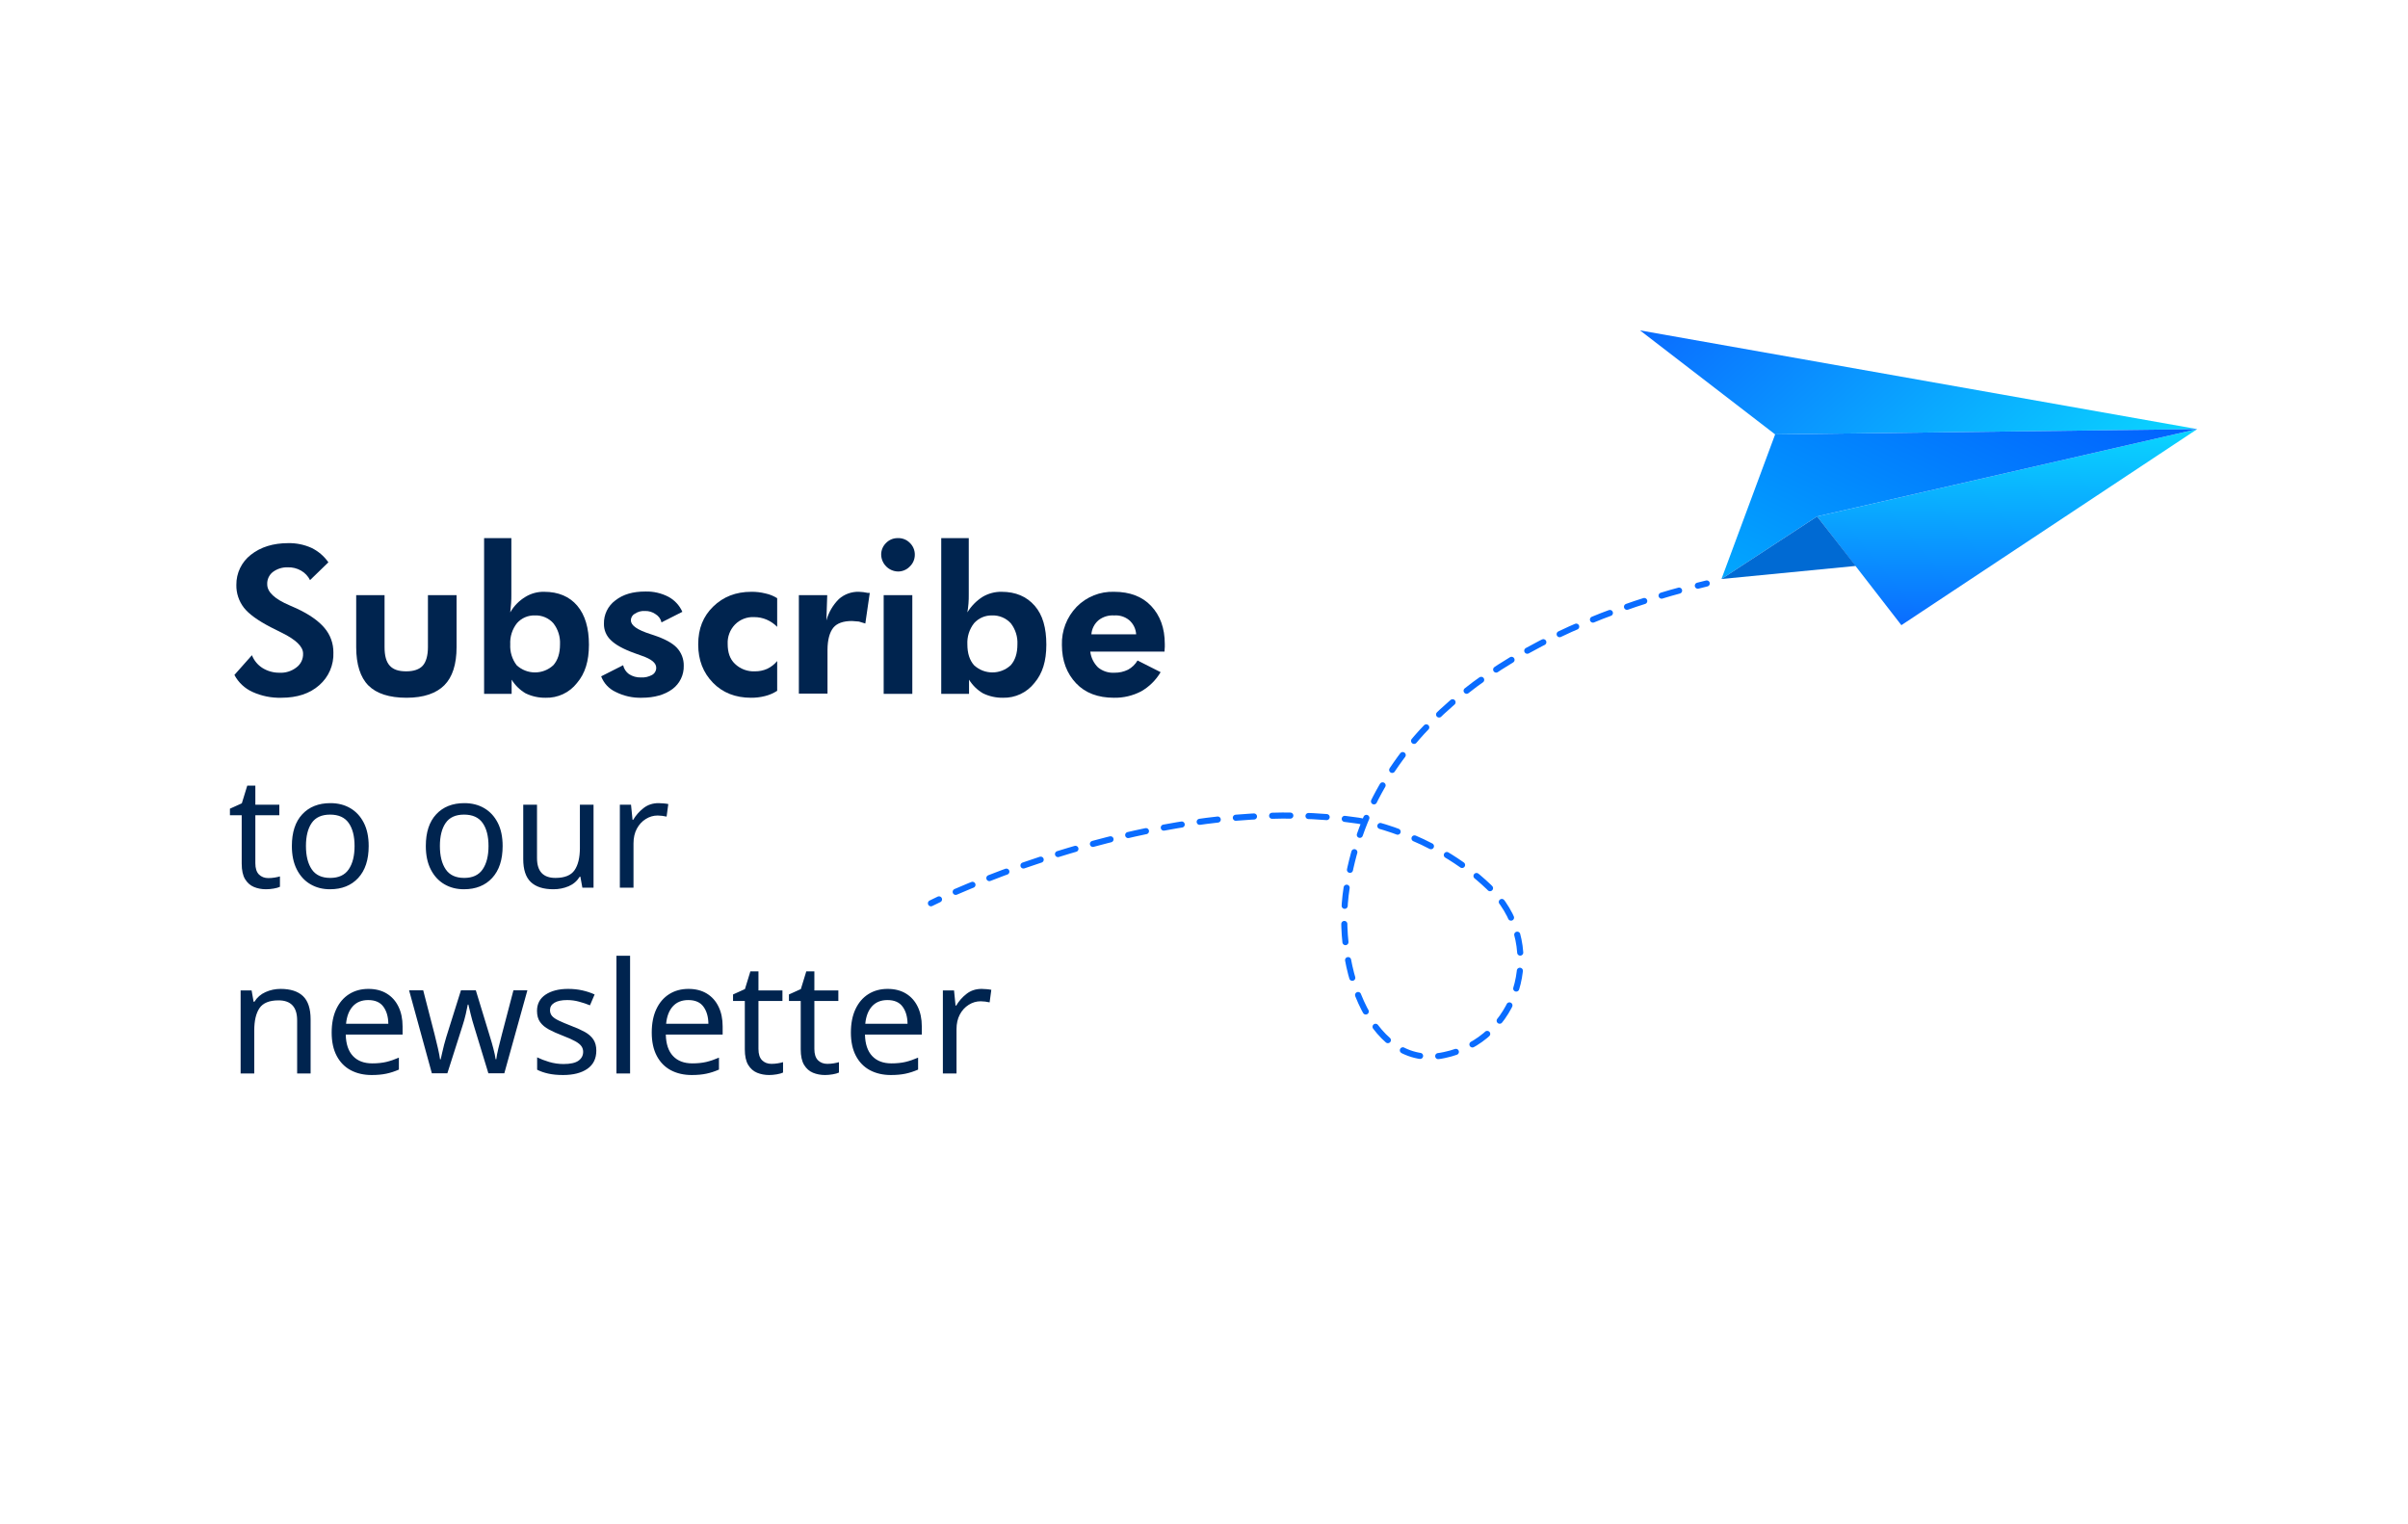
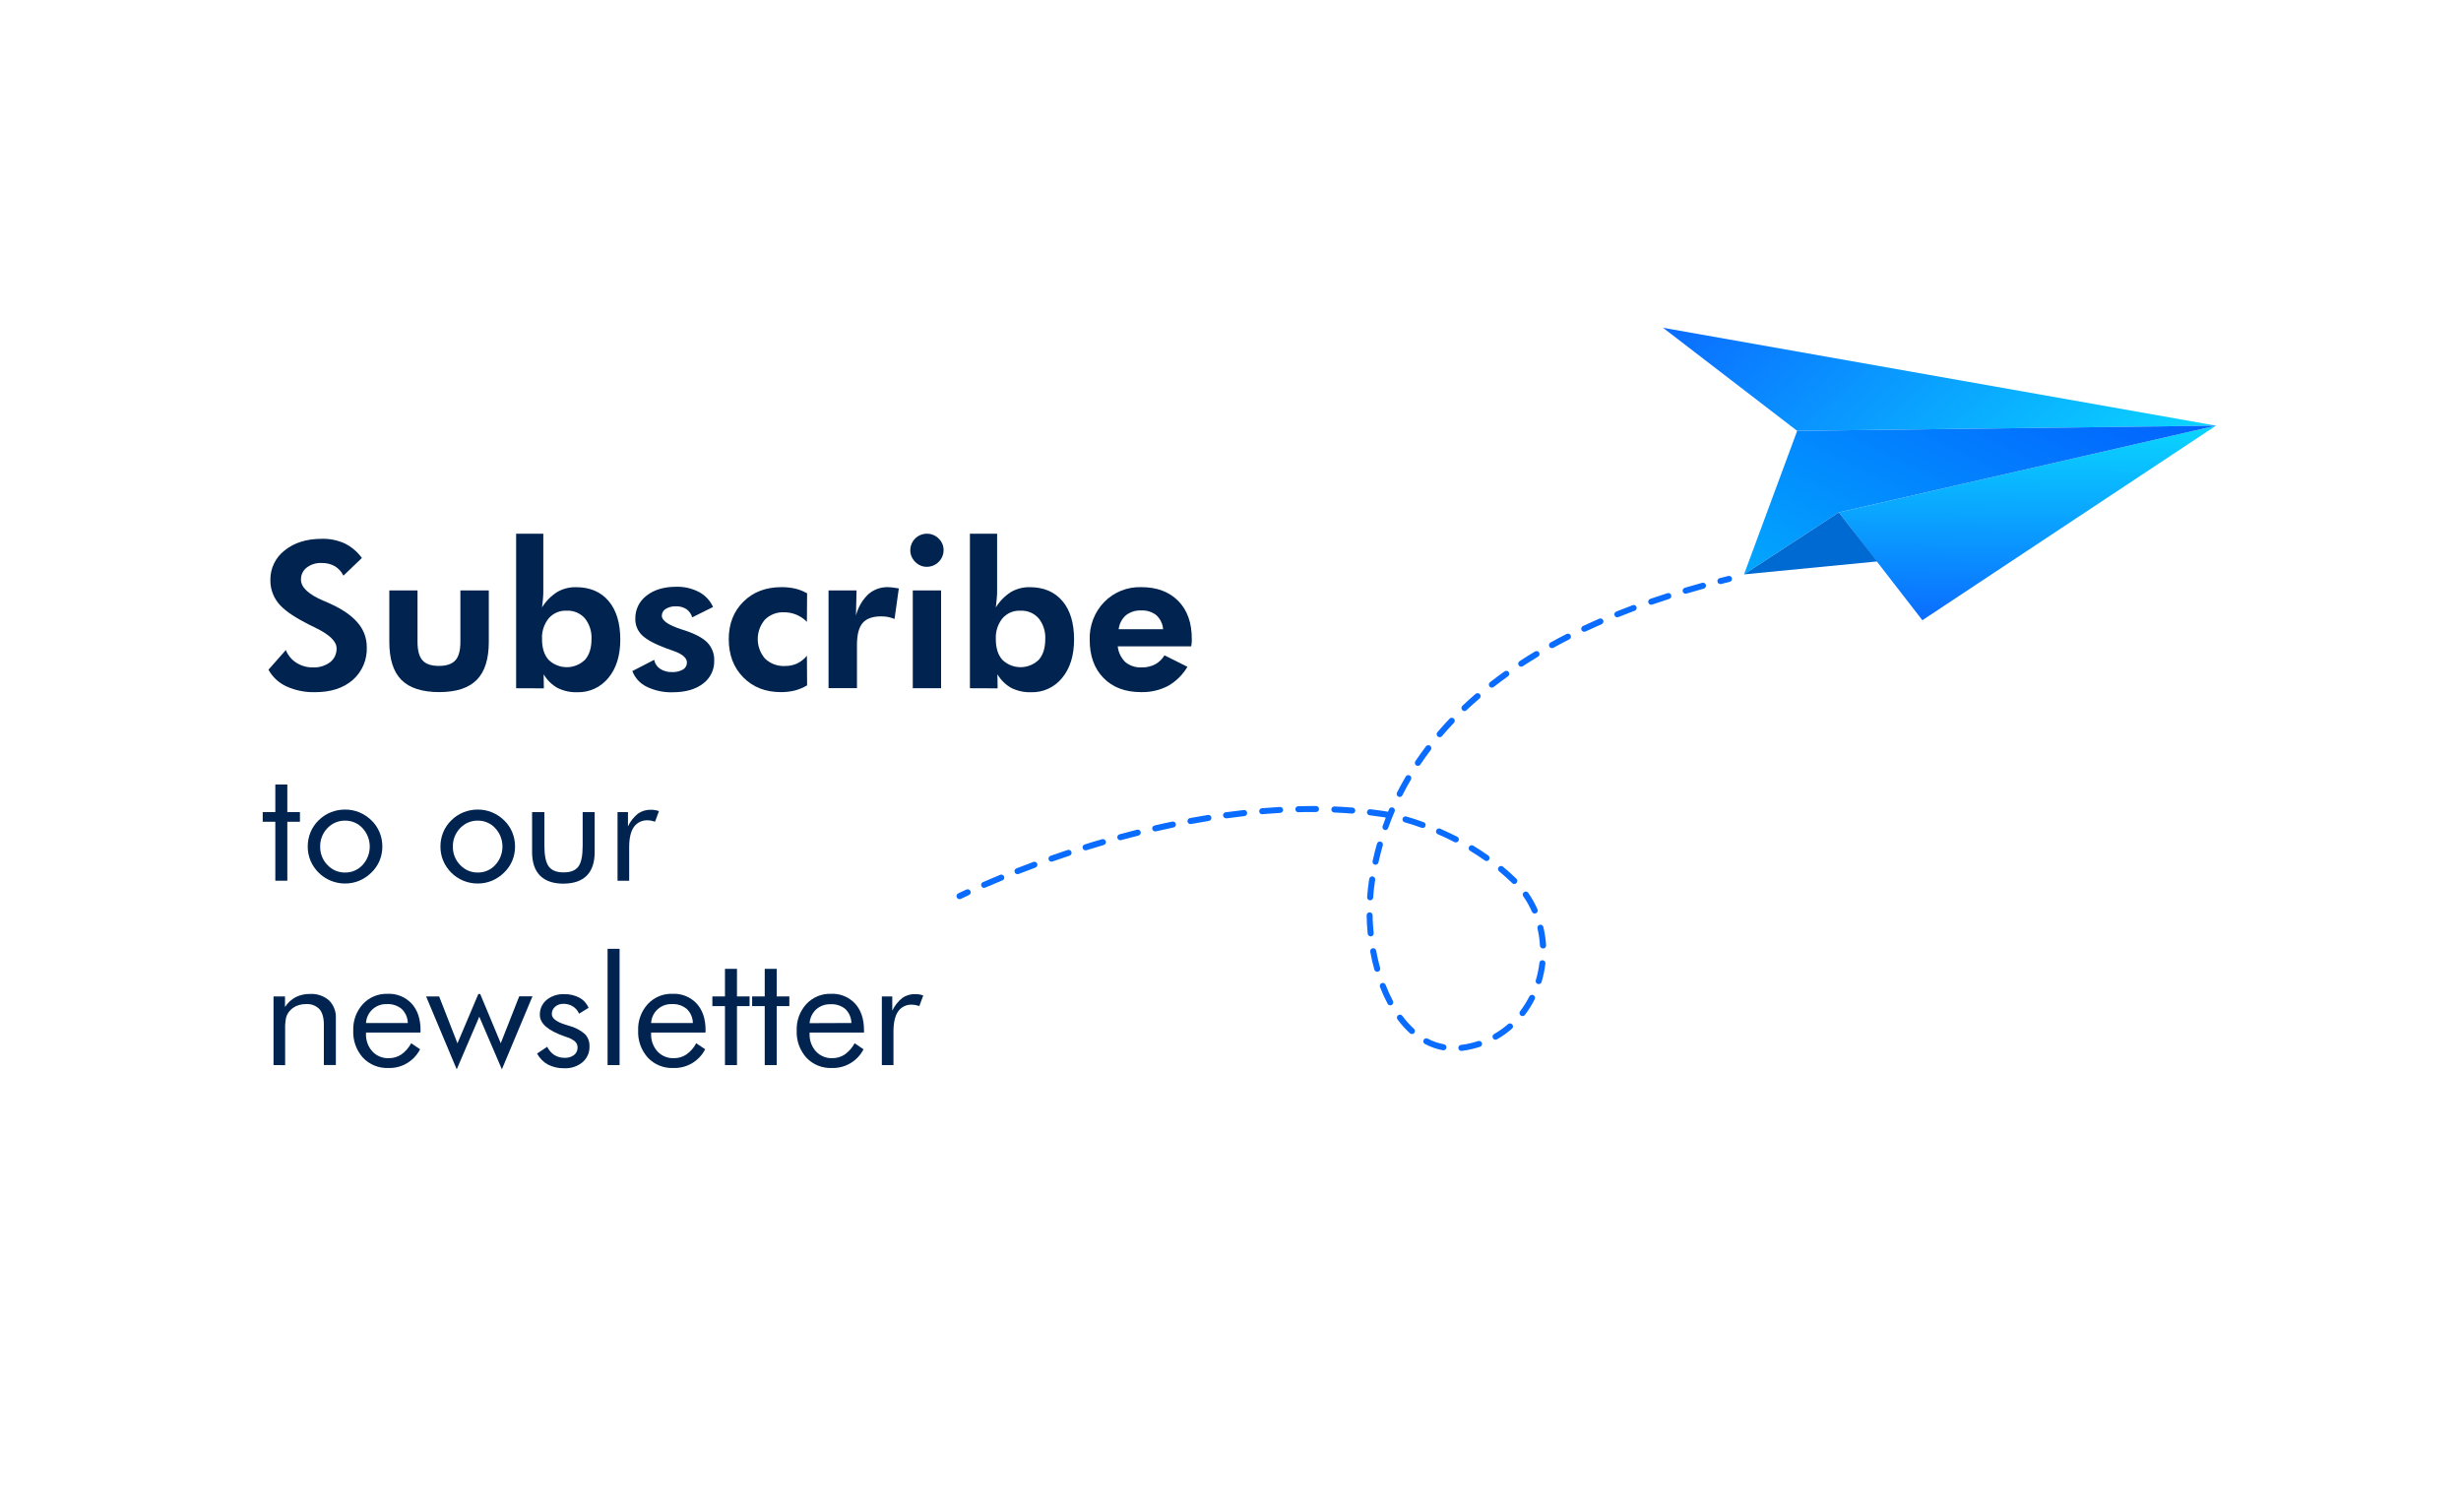
- <svg xmlns="http://www.w3.org/2000/svg" xmlns:xlink="http://www.w3.org/1999/xlink" width="866" height="548" viewBox="0 0 866 548">
+ <svg xmlns="http://www.w3.org/2000/svg" xmlns:xlink="http://www.w3.org/1999/xlink" viewBox="0 0 892 548">
  <defs>
-     <linearGradient id="a" x1="636.3" y1="76.92" x2="743.68" y2="196.17" gradientUnits="userSpaceOnUse">
+     <linearGradient id="a" x1="649.3" y1="76.92" x2="756.68" y2="196.17" gradientUnits="userSpaceOnUse">
      <stop offset="0" stop-color="#0a6cff" />
      <stop offset="1" stop-color="#0ad6ff" />
    </linearGradient>
-     <linearGradient id="b" x1="720.88" y1="225.46" x2="722.14" y2="153.09" xlink:href="#a" />
-     <linearGradient id="c" x1="675.15" y1="235.51" x2="729.26" y2="124.55" gradientUnits="userSpaceOnUse">
+     <linearGradient id="b" x1="733.88" y1="225.46" x2="735.14" y2="153.09" xlink:href="#a" />
+     <linearGradient id="c" x1="688.15" y1="235.51" x2="742.26" y2="124.55" gradientUnits="userSpaceOnUse">
      <stop offset="0" stop-color="#02a7fe" />
      <stop offset="1" stop-color="#0261fe" />
    </linearGradient>
  </defs>
-   <rect width="866" height="548" fill="none" />
-   <path d="M84.3,242.7l6.3-7.1a9.6,9.6,0,0,0,3.8,4.6,11.3,11.3,0,0,0,6,1.7,9.2,9.2,0,0,0,6.2-1.9,5.9,5.9,0,0,0,2.4-5c0-2.5-2.6-5-7.7-7.5l-4-2c-4.6-2.4-7.8-4.7-9.6-7a13,13,0,0,1-2.7-8.2,13.5,13.5,0,0,1,5.2-10.8q5.3-4.2,13.5-4.2A19.5,19.5,0,0,1,112,197a15.8,15.8,0,0,1,6.1,5.2l-6.6,6.4a8.1,8.1,0,0,0-3.2-3.4,9,9,0,0,0-4.8-1.2,8.5,8.5,0,0,0-5.4,1.7,5.3,5.3,0,0,0-2,4.4c0,2.8,2.7,5.3,8.1,7.6l2.5,1.1c4.5,2.1,7.8,4.4,10,7a13.4,13.4,0,0,1,3.2,8.8,14.8,14.8,0,0,1-5.1,11.8c-3.4,3-7.9,4.5-13.6,4.5a23.5,23.5,0,0,1-10.4-2.1A13.8,13.8,0,0,1,84.3,242.7Z" fill="#00244f" />
-   <path d="M138.3,214v18.7c0,3.1.6,5.3,1.9,6.7s3.2,2,5.9,2,4.7-.7,5.9-2,1.9-3.6,1.9-6.7V214h10.3v18.7c0,6.2-1.5,10.8-4.4,13.7s-7.4,4.5-13.6,4.5-10.8-1.5-13.7-4.4-4.4-7.6-4.4-13.8V214Z" fill="#00244f" />
-   <path d="M174.1,249.5v-56h9.8v20.2c0,1.1,0,2.2-.1,3.3l-.3,3.2a15.5,15.5,0,0,1,5.5-5.6,12.4,12.4,0,0,1,6.7-1.8c5.1,0,9.1,1.7,11.9,5s4.2,8,4.2,14-1.4,10.4-4.3,13.8a13.8,13.8,0,0,1-11.3,5.3,15.9,15.9,0,0,1-7.2-1.6,14.6,14.6,0,0,1-5-4.9v5.1Zm9.4-17.8a11.4,11.4,0,0,0,2.3,7.5,9.7,9.7,0,0,0,13.2,0q2.4-2.7,2.4-7.5a11.4,11.4,0,0,0-2.4-7.6,8.4,8.4,0,0,0-6.6-2.8,8.2,8.2,0,0,0-6.5,2.8A11.4,11.4,0,0,0,183.5,231.7Z" fill="#00244f" />
-   <path d="M216.2,243.2l7.9-4a5.4,5.4,0,0,0,2.1,3.2,7.5,7.5,0,0,0,4.3,1.2,7.4,7.4,0,0,0,4-.9,2.9,2.9,0,0,0,1.5-2.6c0-1.7-1.7-3.1-5.2-4.3l-2.5-.9c-4.2-1.5-7-3.1-8.6-4.7a7.8,7.8,0,0,1-2.5-5.9,10.1,10.1,0,0,1,4.1-8.4c2.8-2.2,6.3-3.2,10.8-3.2a17,17,0,0,1,8.3,1.9,11.4,11.4,0,0,1,5,5.4l-7.5,3.8a4.6,4.6,0,0,0-2.2-3,6.2,6.2,0,0,0-3.7-1.1,5.8,5.8,0,0,0-3.7,1,2.6,2.6,0,0,0-1.4,2.4c0,1.8,2.3,3.4,7,4.9l1.2.4c3.9,1.3,6.7,2.8,8.3,4.5a9.2,9.2,0,0,1,2.5,6.5,10.1,10.1,0,0,1-4.1,8.4c-2.7,2-6.4,3.1-11,3.1a19.5,19.5,0,0,1-9.4-2.1A10.1,10.1,0,0,1,216.2,243.2Z" fill="#00244f" />
-   <path d="M279.5,248.4a14.3,14.3,0,0,1-4.4,1.9,19.6,19.6,0,0,1-5,.6c-5.6,0-10.2-1.8-13.7-5.4s-5.3-8.1-5.3-13.8,1.8-10.1,5.4-13.6,8.1-5.3,13.7-5.3a19.8,19.8,0,0,1,5.1.6,12.8,12.8,0,0,1,4.2,1.7v10.3a12.2,12.2,0,0,0-3.8-2.6,11.3,11.3,0,0,0-4.5-.9,9,9,0,0,0-6.9,2.7,9.4,9.4,0,0,0-2.6,7c0,3,.8,5.4,2.6,7.1a9.7,9.7,0,0,0,7.2,2.7,10.5,10.5,0,0,0,4.4-.9,10.4,10.4,0,0,0,3.6-2.8Z" fill="#00244f" />
-   <path d="M297.2,223.1a17.3,17.3,0,0,1,4.5-7.7,10.4,10.4,0,0,1,7.2-2.6,16.9,16.9,0,0,1,3.2.4h.7l-1.6,11-2.3-.7-2.5-.2c-3.1,0-5.4.8-6.7,2.4s-2.1,4.3-2.1,8v15.7H287.3V214h10.2Z" fill="#00244f" />
-   <path d="M316.9,199.5a5.8,5.8,0,0,1,1.8-4.3,5.7,5.7,0,0,1,4.2-1.7,5.7,5.7,0,0,1,4.3,1.7,5.8,5.8,0,0,1,1.8,4.3,5.8,5.8,0,0,1-1.8,4.2,5.8,5.8,0,0,1-4.3,1.8,6.2,6.2,0,0,1-6-6Zm.9,50V214h10.3v35.5Z" fill="#00244f" />
-   <path d="M338.5,249.5v-56h9.9v20.2c0,1.1,0,2.2-.1,3.3s-.2,2.1-.4,3.2a17.3,17.3,0,0,1,5.5-5.6,13,13,0,0,1,6.8-1.8c5.1,0,9,1.7,11.9,5s4.2,8,4.2,14-1.4,10.4-4.3,13.8a13.9,13.9,0,0,1-11.3,5.3,15.9,15.9,0,0,1-7.2-1.6,14.6,14.6,0,0,1-5-4.9v5.1Zm9.4-17.8q0,4.8,2.4,7.5a9.7,9.7,0,0,0,13.2,0q2.4-2.7,2.4-7.5a11.4,11.4,0,0,0-2.4-7.6,8.7,8.7,0,0,0-6.7-2.8,8.4,8.4,0,0,0-6.5,2.8A11.4,11.4,0,0,0,347.9,231.7Z" fill="#00244f" />
-   <path d="M418.8,234.3H392.1a9.6,9.6,0,0,0,2.8,5.7,8.5,8.5,0,0,0,5.9,1.9,10.7,10.7,0,0,0,4.9-1.1,8.9,8.9,0,0,0,3.4-3.3l8.3,4.2a19.2,19.2,0,0,1-7,6.9,20.3,20.3,0,0,1-9.8,2.3c-5.7,0-10.3-1.7-13.6-5.2s-5.1-8-5.1-13.8a18.9,18.9,0,0,1,5.3-13.7,18,18,0,0,1,13.5-5.4c5.6,0,10.1,1.7,13.3,5.1s4.9,7.9,4.9,13.7v1C418.9,233,418.8,233.6,418.8,234.3Zm-10.2-6.2a7.3,7.3,0,0,0-2.5-5.1,7.6,7.6,0,0,0-5.4-1.7,8.2,8.2,0,0,0-5.6,1.7,7.4,7.4,0,0,0-2.6,5.1Z" fill="#00244f" />
-   <text transform="translate(81.8 319.2)" font-size="55.69" fill="#00244f" font-family="FuturaBT-Book, Futura Bk BT">to our<tspan x="0" y="66.8">newsletter</tspan>
-   </text>
-   <path d="M334.8,324.8l2.9-1.4" fill="none" stroke="#0a6cff" stroke-linecap="round" stroke-miterlimit="10" stroke-width="2.19" />
-   <path d="M343.7,320.7c23.1-10,87-34.3,144.8-25.6,0,0,26.5,4.2,47,23.9s11.5,52.8-13.7,59.8l-1.2.3c-26.9,7.1-40.9-30.8-36.3-59.9,8.2-52.6,52-89,123.1-107.8" fill="none" stroke="#0a6cff" stroke-linecap="round" stroke-miterlimit="10" stroke-width="2.19" stroke-dasharray="6.54 6.54" />
-   <path d="M610.6,210.6l3.2-.8" fill="none" stroke="#0a6cff" stroke-linecap="round" stroke-miterlimit="10" stroke-width="2.19" />
-   <polygon points="589.8 118.8 638.4 156.2 790.2 154.3 589.8 118.8" fill="url(#a)" />
-   <polygon points="653.5 185.7 683.8 224.8 790.2 154.3 653.5 185.7" fill="url(#b)" />
-   <polygon points="638.4 156.2 619.1 208.2 653.5 185.7 790.2 154.3 638.4 156.2" fill="url(#c)" />
-   <polygon points="667.4 203.5 619.1 208.2 653.5 185.7 667.4 203.5" fill="#006ad3" />
+   <rect width="892" height="548" fill="none" />
+   <path d="M97.31,242.74l6.29-7.12a9.67,9.67,0,0,0,3.83,4.61,10.82,10.82,0,0,0,5.93,1.68,9.72,9.72,0,0,0,6.29-1.88A6.18,6.18,0,0,0,122,235q0-3.76-7.7-7.48c-1.66-.8-3-1.45-3.94-2q-6.93-3.61-9.61-7.07A13,13,0,0,1,98,210.25a13.26,13.26,0,0,1,5.18-10.75q5.19-4.2,13.46-4.2A18.89,18.89,0,0,1,125,197a16.93,16.93,0,0,1,6.17,5.25l-6.69,6.4a8.18,8.18,0,0,0-3.16-3.45,9.33,9.33,0,0,0-4.75-1.14,8.3,8.3,0,0,0-5.42,1.68,5.33,5.33,0,0,0-2.06,4.35q0,4.2,8.16,7.66c1.09.46,1.92.82,2.5,1.09q6.72,3.08,9.95,6.94a13.31,13.31,0,0,1,3.24,8.81,15,15,0,0,1-5.08,11.87q-5.08,4.42-13.64,4.43a23.69,23.69,0,0,1-10.41-2.1A14.11,14.11,0,0,1,97.31,242.74Z" fill="#00244f" />
+   <path d="M151.33,214v18.65q0,4.69,1.83,6.72c1.21,1.35,3.2,2,5.94,2s4.7-.68,5.93-2,1.84-3.6,1.84-6.7V214h10.3v18.65q0,9.36-4.37,13.78t-13.55,4.43q-9.36,0-13.75-4.41t-4.39-13.8V214Z" fill="#00244f" />
+   <path d="M187.07,249.46v-56h9.86v20.2c0,1.11,0,2.21-.12,3.31s-.2,2.16-.35,3.19a17.54,17.54,0,0,1,5.5-5.58,13,13,0,0,1,6.79-1.75q7.59,0,11.83,5t4.25,14q0,8.64-4.3,13.86a14,14,0,0,1-11.31,5.22,15.13,15.13,0,0,1-7.17-1.57,13.43,13.43,0,0,1-5-4.94l.07,5.1Zm9.39-17.78q0,4.81,2.37,7.48a9.48,9.48,0,0,0,13.19,0q2.37-2.67,2.37-7.48a11.16,11.16,0,0,0-2.41-7.57,8.32,8.32,0,0,0-6.63-2.76,8.1,8.1,0,0,0-6.48,2.78A11.11,11.11,0,0,0,196.46,231.68Z" fill="#00244f" />
+   <path d="M229.2,243.24l7.91-4.08a5,5,0,0,0,2.13,3.25,7.38,7.38,0,0,0,4.3,1.19,7.31,7.31,0,0,0,4-.92,2.86,2.86,0,0,0,1.44-2.54c0-1.71-1.71-3.15-5.13-4.3-1.06-.36-1.9-.67-2.53-.91q-6.24-2.34-8.65-4.73a8,8,0,0,1-2.4-5.89,10.22,10.22,0,0,1,4.08-8.42q4.08-3.21,10.77-3.21a16.82,16.82,0,0,1,8.25,1.91,11.45,11.45,0,0,1,5.08,5.42l-7.55,3.76a5.45,5.45,0,0,0-2.13-3,6.59,6.59,0,0,0-3.8-1,6.5,6.5,0,0,0-3.68.94,2.85,2.85,0,0,0-1.41,2.46c0,1.76,2.34,3.39,7,4.91l1.26.4q5.82,1.92,8.28,4.46a9,9,0,0,1,2.45,6.49,10,10,0,0,1-4.08,8.38q-4.08,3.11-11,3.11a20,20,0,0,1-9.38-2A10.32,10.32,0,0,1,229.2,243.24Z" fill="#00244f" />
+   <path d="M292.54,248.41a16.69,16.69,0,0,1-4.41,1.86,20.12,20.12,0,0,1-5.06.6q-8.38,0-13.65-5.33t-5.28-13.86q0-8.34,5.31-13.6t13.77-5.26a21.69,21.69,0,0,1,5.06.54,16.29,16.29,0,0,1,4.26,1.7l-.07,10.33a11.63,11.63,0,0,0-3.76-2.56,11.51,11.51,0,0,0-4.52-.9,9.25,9.25,0,0,0-6.93,2.65,10.84,10.84,0,0,0,.05,14.17,9.69,9.69,0,0,0,7.17,2.65,10.37,10.37,0,0,0,4.43-.9,10.56,10.56,0,0,0,3.56-2.82Z" fill="#00244f" />
+   <path d="M310.25,223.12a16.2,16.2,0,0,1,4.46-7.73,10.51,10.51,0,0,1,7.21-2.57,23.07,23.07,0,0,1,3.21.36l.65.11-1.55,11.06a12.71,12.71,0,0,0-2.33-.71,13.14,13.14,0,0,0-2.48-.23q-4.69,0-6.75,2.4c-1.38,1.6-2.06,4.28-2.06,8v15.61h-10.3V214h10.15Z" fill="#00244f" />
+   <path d="M329.94,199.45a6,6,0,0,1,6-6,5.9,5.9,0,0,1,4.28,1.76,5.71,5.71,0,0,1,1.79,4.24,6.08,6.08,0,0,1-6.07,6,5.73,5.73,0,0,1-4.23-1.8A5.87,5.87,0,0,1,329.94,199.45Zm.9,50V214H341.1v35.45Z" fill="#00244f" />
+   <path d="M351.55,249.46v-56h9.86v20.2c0,1.11,0,2.21-.13,3.31s-.2,2.16-.34,3.19a17.62,17.62,0,0,1,5.49-5.58,13.09,13.09,0,0,1,6.8-1.75q7.57,0,11.83,5t4.24,14q0,8.64-4.3,13.86a13.92,13.92,0,0,1-11.31,5.22,15.19,15.19,0,0,1-7.17-1.57,13.57,13.57,0,0,1-5-4.94l.07,5.1Zm9.39-17.78q0,4.81,2.37,7.48a9.48,9.48,0,0,0,13.19,0q2.36-2.67,2.36-7.48a11.16,11.16,0,0,0-2.4-7.57,8.32,8.32,0,0,0-6.63-2.76,8.12,8.12,0,0,0-6.49,2.78A11.16,11.16,0,0,0,360.94,231.68Z" fill="#00244f" />
+   <path d="M431.76,234.28H405.13a9.27,9.27,0,0,0,2.78,5.73,8.67,8.67,0,0,0,5.89,1.9,10.14,10.14,0,0,0,4.86-1.09,9,9,0,0,0,3.42-3.29l8.31,4.16a19.23,19.23,0,0,1-7,6.92,20.14,20.14,0,0,1-9.79,2.26q-8.61,0-13.63-5.13t-5-13.81a18.83,18.83,0,0,1,5.26-13.73,18,18,0,0,1,13.46-5.38q8.44,0,13.37,5t4.91,13.75c0,.31,0,.66,0,1S431.83,233.56,431.76,234.28Zm-10.19-6.21a7.7,7.7,0,0,0-2.44-5.08,8.17,8.17,0,0,0-5.47-1.72,8.48,8.48,0,0,0-5.55,1.72,8.1,8.1,0,0,0-2.65,5.08Z" fill="#00244f" />
+   <path d="M99.79,297.86H95.22v-3.51h4.57v-10h4.35v10h4.57v3.51h-4.57v21.37H99.79Z" fill="#00244f" />
+   <path d="M111.54,306.86a13.43,13.43,0,0,1,1-5.18,13,13,0,0,1,2.94-4.34,13.29,13.29,0,0,1,4.38-2.9,13.78,13.78,0,0,1,5.22-1,13.36,13.36,0,0,1,5.15,1,14.14,14.14,0,0,1,4.42,2.93,12.94,12.94,0,0,1,2.93,4.31,13.41,13.41,0,0,1,1,5.16,13.14,13.14,0,0,1-1,5.12,12.82,12.82,0,0,1-2.93,4.28,14.09,14.09,0,0,1-4.45,3,13.26,13.26,0,0,1-5.12,1,13.53,13.53,0,0,1-9.6-3.94,13.83,13.83,0,0,1-2.94-4.35A13.16,13.16,0,0,1,111.54,306.86Zm4.51,0a9.23,9.23,0,0,0,2.64,6.67,8.53,8.53,0,0,0,6.39,2.73,8.43,8.43,0,0,0,6.33-2.73,9.84,9.84,0,0,0,0-13.35,8.43,8.43,0,0,0-6.33-2.73,8.56,8.56,0,0,0-6.41,2.73A9.28,9.28,0,0,0,116.05,306.86Z" fill="#00244f" />
+   <path d="M159.64,306.86a13.43,13.43,0,0,1,1-5.18,13,13,0,0,1,2.94-4.34,13.39,13.39,0,0,1,4.38-2.9,13.78,13.78,0,0,1,5.22-1,13.36,13.36,0,0,1,5.15,1,14.14,14.14,0,0,1,4.42,2.93,12.94,12.94,0,0,1,2.93,4.31,13.41,13.41,0,0,1,1,5.16,13.14,13.14,0,0,1-1,5.12,12.82,12.82,0,0,1-2.93,4.28,14.09,14.09,0,0,1-4.45,3,13.26,13.26,0,0,1-5.12,1,13.48,13.48,0,0,1-5.21-1,13.65,13.65,0,0,1-4.39-2.92,13.83,13.83,0,0,1-2.94-4.35A13.16,13.16,0,0,1,159.64,306.86Zm4.51,0a9.23,9.23,0,0,0,2.64,6.67,8.55,8.55,0,0,0,6.39,2.73,8.43,8.43,0,0,0,6.33-2.73,9.84,9.84,0,0,0,0-13.35,8.43,8.43,0,0,0-6.33-2.73,8.56,8.56,0,0,0-6.41,2.73A9.28,9.28,0,0,0,164.15,306.86Z" fill="#00244f" />
+   <path d="M197.32,294.35v12.24c0,3.57.53,6.06,1.59,7.49s2.85,2.13,5.37,2.13,4.3-.7,5.35-2.11,1.56-3.91,1.56-7.51V294.35h4.35v14.52q0,5.63-2.88,8.52t-8.49,2.9q-5.53,0-8.42-2.91t-2.89-8.51V294.35Z" fill="#00244f" />
+   <path d="M223.83,319.23V294.35h3.78v5.17a13.18,13.18,0,0,1,3.65-4.63,7.85,7.85,0,0,1,4.7-1.38,8.75,8.75,0,0,1,1.47.12,8.15,8.15,0,0,1,1.41.37l-1.41,3.83a10.7,10.7,0,0,0-1.39-.37,6.86,6.86,0,0,0-1.25-.12,5.76,5.76,0,0,0-5.06,2.43q-1.68,2.44-1.68,7.33v12.13Z" fill="#00244f" />
+   <path d="M99.14,386.05V361.17h4.16V365a10.28,10.28,0,0,1,3.86-3.56,11.16,11.16,0,0,1,5.22-1.17,9.67,9.67,0,0,1,6.88,2.33,8.52,8.52,0,0,1,2.47,6.5v16.94h-4.35V371.4q0-3.78-1.59-5.62a6.17,6.17,0,0,0-4.91-1.83,8.45,8.45,0,0,0-3.46.69,6.81,6.81,0,0,0-2.6,2,6,6,0,0,0-1.13,2.23,18.74,18.74,0,0,0-.34,4.35v12.86Z" fill="#00244f" />
+   <path d="M152.38,374.25H132.66v.38a9.08,9.08,0,0,0,2.29,6.46,7.73,7.73,0,0,0,6,2.46,8,8,0,0,0,4.52-1.34,11.92,11.92,0,0,0,3.56-4.07l3.23,2.18a12.44,12.44,0,0,1-11.53,6.79,12,12,0,0,1-9.19-3.75,13.81,13.81,0,0,1-3.5-9.84,13.45,13.45,0,0,1,3.48-9.57,11.67,11.67,0,0,1,8.94-3.73,11.22,11.22,0,0,1,8.74,3.54q3.22,3.53,3.23,9.65Zm-4.57-3.45a7.21,7.21,0,0,0-2.19-5.07,7.75,7.75,0,0,0-5.4-1.78,7.28,7.28,0,0,0-7.56,6.85Z" fill="#00244f" />
+   <path d="M174.05,360.28l7.45,17.86,6.69-17H193L181.91,387.6l-8.19-19.09-8.18,19.09-11.1-26.43h4.73l6.64,17,7.56-17.86Z" fill="#00244f" />
+   <path d="M194.68,381.87l3.65-2.45a7.6,7.6,0,0,0,2.61,3,6.84,6.84,0,0,0,3.72,1,5.26,5.26,0,0,0,3.39-1,3.29,3.29,0,0,0,1.29-2.71,2.93,2.93,0,0,0-.88-2.18,8.19,8.19,0,0,0-3-1.6l-.71-.25q-9.09-3.12-9.08-7.83a6.8,6.8,0,0,1,2.44-5.41,9.44,9.44,0,0,1,6.37-2.09,11.2,11.2,0,0,1,5.54,1.29,7.45,7.45,0,0,1,3.32,3.65l-3.45,2.13a5.74,5.74,0,0,0-2.25-2.64,6.3,6.3,0,0,0-3.44-.93,4.4,4.4,0,0,0-3,1.05,3.42,3.42,0,0,0-1.19,2.68q0,2.28,4.95,3.83c.62.2,1.11.36,1.47.46a13.71,13.71,0,0,1,5.64,3,6.16,6.16,0,0,1,1.59,4.42,7.22,7.22,0,0,1-2.51,5.72,9.66,9.66,0,0,1-6.57,2.19,12.35,12.35,0,0,1-5.91-1.3A9.7,9.7,0,0,1,194.68,381.87Z" fill="#00244f" />
+   <path d="M220.22,386.05V343.91h4.35v42.14Z" fill="#00244f" />
+   <path d="M255.7,374.25H236v.38a9.12,9.12,0,0,0,2.28,6.46,7.75,7.75,0,0,0,6,2.46,8,8,0,0,0,4.51-1.34,11.81,11.81,0,0,0,3.56-4.07l3.24,2.18A12.47,12.47,0,0,1,244,387.11a12,12,0,0,1-9.19-3.75,13.82,13.82,0,0,1-3.51-9.84,13.45,13.45,0,0,1,3.48-9.57,11.67,11.67,0,0,1,9-3.73,11.23,11.23,0,0,1,8.74,3.54q3.22,3.53,3.22,9.65Zm-4.57-3.45a7.12,7.12,0,0,0-2.19-5.07,7.72,7.72,0,0,0-5.39-1.78A7.26,7.26,0,0,0,236,370.8Z" fill="#00244f" />
+   <path d="M262.77,364.68H258.2v-3.51h4.57v-10h4.35v10h4.57v3.51h-4.57v21.37h-4.35Z" fill="#00244f" />
+   <path d="M277.18,364.68h-4.57v-3.51h4.57v-10h4.35v10h4.57v3.51h-4.57v21.37h-4.35Z" fill="#00244f" />
+   <path d="M313.16,374.25H293.44v.38a9.08,9.08,0,0,0,2.29,6.46,7.73,7.73,0,0,0,5.95,2.46,8,8,0,0,0,4.51-1.34,11.83,11.83,0,0,0,3.57-4.07l3.23,2.18a12.44,12.44,0,0,1-11.53,6.79,12,12,0,0,1-9.19-3.75,13.81,13.81,0,0,1-3.5-9.84,13.4,13.4,0,0,1,3.48-9.57,11.67,11.67,0,0,1,8.94-3.73,11.22,11.22,0,0,1,8.74,3.54q3.22,3.53,3.23,9.65Zm-4.57-3.45a7.21,7.21,0,0,0-2.19-5.07A7.75,7.75,0,0,0,301,364a7.44,7.44,0,0,0-5.17,1.86,7.52,7.52,0,0,0-2.39,5Z" fill="#00244f" />
+   <path d="M319.63,386.05V361.17h3.78v5.17a13,13,0,0,1,3.64-4.62,7.81,7.81,0,0,1,4.7-1.39,8.75,8.75,0,0,1,1.47.12,9.6,9.6,0,0,1,1.42.37l-1.42,3.83a10.88,10.88,0,0,0-1.38-.36,7.09,7.09,0,0,0-1.26-.13,5.75,5.75,0,0,0-5.05,2.44q-1.69,2.43-1.69,7.33v12.12Z" fill="#00244f" />
+   <path d="M347.77,325.91a1.1,1.1,0,0,1-.49-2.08s1-.51,3-1.41a1.09,1.09,0,1,1,.92,2c-1.9.88-2.92,1.39-2.93,1.39A1.07,1.07,0,0,1,347.77,325.91Z" fill="#0a6cff" />
+   <path d="M529.72,380.91a1.09,1.09,0,0,1-.12-2.18,25.79,25.79,0,0,0,3.76-.7l1.11-.3c.43-.12.86-.25,1.28-.39a1.1,1.1,0,0,1,1.38.71,1.08,1.08,0,0,1-.7,1.37c-.46.15-.91.29-1.38.42l-1.13.3a28.92,28.92,0,0,1-4.08.77Zm-6.5-.22H523a22.82,22.82,0,0,1-6.45-2.25,1.09,1.09,0,1,1,1-1.93,20.71,20.71,0,0,0,5.83,2,1.11,1.11,0,0,1,.88,1.28A1.09,1.09,0,0,1,523.22,380.69Zm18.84-3.84a1.07,1.07,0,0,1-.95-.55,1.1,1.1,0,0,1,.41-1.49,31.36,31.36,0,0,0,5.14-3.66,1.1,1.1,0,0,1,1.44,1.65,32.65,32.65,0,0,1-5.5,3.91A1,1,0,0,1,542.06,376.85Zm-30.3-2.05a1.09,1.09,0,0,1-.73-.29,33.79,33.79,0,0,1-4.5-5,1.09,1.09,0,1,1,1.76-1.3,32.09,32.09,0,0,0,4.21,4.7,1.1,1.1,0,0,1,.07,1.55A1.07,1.07,0,0,1,511.76,374.8Zm40.07-6.5a1,1,0,0,1-.66-.23,1.09,1.09,0,0,1-.21-1.53,34.27,34.27,0,0,0,3.36-5.36,1.09,1.09,0,1,1,1.95,1,36.18,36.18,0,0,1-3.57,5.7A1.1,1.1,0,0,1,551.83,368.3Zm-47.89-3.9a1.1,1.1,0,0,1-1-.58,57.42,57.42,0,0,1-2.76-6.07,1.09,1.09,0,0,1,.63-1.41,1.1,1.1,0,0,1,1.41.62,56,56,0,0,0,2.65,5.84,1.07,1.07,0,0,1-.45,1.47A1,1,0,0,1,503.94,364.4Zm53.77-7.7a1.08,1.08,0,0,1-1.05-1.41,36.12,36.12,0,0,0,1.29-6.2,1.1,1.1,0,1,1,2.18.26,39.73,39.73,0,0,1-1.37,6.57A1.09,1.09,0,0,1,557.71,356.7Zm-58.53-4.46a1.08,1.08,0,0,1-1.05-.8c-.58-2.09-1.08-4.26-1.48-6.46a1.09,1.09,0,0,1,.87-1.28,1.11,1.11,0,0,1,1.28.88c.39,2.14.88,4.25,1.44,6.28a1.1,1.1,0,0,1-.77,1.35A1.36,1.36,0,0,1,499.18,352.24Zm60.07-8.46a1.09,1.09,0,0,1-1.09-1,34.59,34.59,0,0,0-.9-6.27,1.11,1.11,0,0,1,.82-1.32,1.09,1.09,0,0,1,1.31.81,39,39,0,0,1,1,6.66,1.1,1.1,0,0,1-1,1.15Zm-62.44-4.38a1.1,1.1,0,0,1-1.09-1c-.22-2.19-.35-4.42-.38-6.62a1.09,1.09,0,1,1,2.18,0c0,2.13.17,4.3.38,6.44a1.09,1.09,0,0,1-1,1.19Zm59.45-8.27a1.13,1.13,0,0,1-1-.65,33.44,33.44,0,0,0-3.08-5.52,1.1,1.1,0,1,1,1.8-1.25,36.39,36.39,0,0,1,3.29,5.88,1.11,1.11,0,0,1-.56,1.45A1.19,1.19,0,0,1,556.26,331.13Zm-59.67-4.8h-.07a1.09,1.09,0,0,1-1-1.16c.15-2.1.38-4.17.69-6.17l.07-.43a1.09,1.09,0,1,1,2.16.36l-.07.41c-.3,1.94-.53,4-.66,6A1.09,1.09,0,0,1,496.59,326.33Zm-139.89-4.5a1.09,1.09,0,0,1-1-.66,1.1,1.1,0,0,1,.57-1.44c1.78-.77,3.81-1.62,6.05-2.55a1.1,1.1,0,1,1,.83,2c-2.23.91-4.24,1.76-6,2.53A1.11,1.11,0,0,1,356.7,321.83Zm192.17-1.4a1.09,1.09,0,0,1-.76-.32l-.34-.33c-1.41-1.36-2.91-2.7-4.46-4a1.1,1.1,0,0,1,1.4-1.69c1.58,1.31,3.12,2.69,4.58,4.09l.35.34a1.09,1.09,0,0,1,0,1.55A1.07,1.07,0,0,1,548.87,320.43ZM368.8,316.86a1.09,1.09,0,0,1-.39-2.11c1.93-.76,4-1.53,6.13-2.33a1.09,1.09,0,0,1,.76,2.05c-2.14.79-4.18,1.57-6.1,2.32A1.12,1.12,0,0,1,368.8,316.86Zm129.77-3.43a1,1,0,0,1-.24,0,1.1,1.1,0,0,1-.83-1.31c.48-2.15,1-4.3,1.62-6.39a1.1,1.1,0,0,1,2.11.6c-.59,2.05-1.13,4.16-1.6,6.27A1.09,1.09,0,0,1,498.57,313.43Zm-117.49-1.1a1.11,1.11,0,0,1-1-.74,1.09,1.09,0,0,1,.67-1.39q3-1.05,6.22-2.12a1.11,1.11,0,0,1,1.38.7,1.09,1.09,0,0,1-.7,1.38c-2.12.7-4.18,1.41-6.17,2.1A1,1,0,0,1,381.08,312.33Zm157.74-.24a1.12,1.12,0,0,1-.63-.2c-1.74-1.23-3.56-2.42-5.41-3.53a1.1,1.1,0,0,1,1.13-1.88c1.89,1.15,3.76,2.36,5.54,3.62a1.09,1.09,0,0,1,.26,1.52A1.07,1.07,0,0,1,538.82,312.09ZM393.5,308.22a1.09,1.09,0,0,1-.33-2.14q3.07-1,6.28-1.9a1.11,1.11,0,0,1,1.36.75,1.08,1.08,0,0,1-.74,1.35c-2.13.63-4.21,1.25-6.25,1.89A1.25,1.25,0,0,1,393.5,308.22Zm134.13-2.89a1.11,1.11,0,0,1-.5-.12c-1.89-1-3.86-1.91-5.84-2.77a1.1,1.1,0,1,1,.87-2c2,.89,4,1.84,6,2.83a1.09,1.09,0,0,1-.5,2.07Zm-121.58-.78a1.09,1.09,0,0,1-1.05-.8,1.1,1.1,0,0,1,.77-1.35c2.08-.56,4.2-1.12,6.35-1.66a1.09,1.09,0,0,1,.53,2.12q-3.21.81-6.31,1.65A.92.92,0,0,1,406.05,304.55Zm12.69-3.19a1.09,1.09,0,0,1-.24-2.16c2.14-.49,4.3-1,6.41-1.41a1.09,1.09,0,1,1,.44,2.14c-2.09.44-4.23.91-6.36,1.4Zm83.43-.48a1,1,0,0,1-.37-.07,1.09,1.09,0,0,1-.66-1.39c.36-1,.75-2.06,1.14-3.07-.59-.12-.92-.17-.93-.17-1.59-.24-3.23-.46-4.88-.66a1.09,1.09,0,0,1-1-1.21,1.11,1.11,0,0,1,1.22-1c1.67.2,3.33.42,4.95.66,0,0,.51.08,1.44.27.14-.34.28-.68.43-1a1.09,1.09,0,0,1,2,.86c-.84,2-1.64,4-2.36,6A1.09,1.09,0,0,1,502.17,300.88Zm13.47-.77a1.19,1.19,0,0,1-.37-.06c-2-.74-4.11-1.42-6.15-2a1.09,1.09,0,1,1,.61-2.1c2.08.6,4.2,1.29,6.28,2.05a1.09,1.09,0,0,1,.66,1.4A1.1,1.1,0,0,1,515.64,300.11Zm-84.1-1.42a1.09,1.09,0,0,1-.19-2.17c2.17-.4,4.34-.78,6.46-1.13a1.09,1.09,0,0,1,.36,2.16c-2.11.34-4.27.72-6.42,1.12Zm12.92-2.1a1.09,1.09,0,0,1-.15-2.18c2.18-.3,4.38-.57,6.51-.81a1.08,1.08,0,0,1,1.21,1,1.09,1.09,0,0,1-1,1.21c-2.12.24-4.3.51-6.46.81Zm13-1.45a1.1,1.1,0,0,1-.1-2.19c2.18-.18,4.39-.34,6.55-.46a1.11,1.11,0,0,1,1.16,1,1.09,1.09,0,0,1-1,1.15c-2.15.12-4.33.28-6.49.46Zm32.65-.25H490c-2.14-.17-4.32-.3-6.49-.39a1.1,1.1,0,0,1,.09-2.19c2.2.09,4.41.23,6.57.4a1.09,1.09,0,0,1-.08,2.18Zm-19.61-.48a1.1,1.1,0,0,1,0-2.19c1.74,0,3.49-.07,5.23-.07H477a1.09,1.09,0,1,1,0,2.18H475.7c-1.72,0-3.45,0-5.18.07Zm36.82-5.54a1.07,1.07,0,0,1-.49-.12,1.1,1.1,0,0,1-.49-1.47c1-1.94,2.05-3.89,3.16-5.79a1.09,1.09,0,0,1,1.89,1.1c-1.09,1.86-2.13,3.77-3.09,5.68A1.1,1.1,0,0,1,507.31,288.87Zm6.59-11.27a1.09,1.09,0,0,1-.9-1.7c1.21-1.81,2.5-3.62,3.83-5.37a1.09,1.09,0,1,1,1.74,1.32c-1.31,1.72-2.57,3.49-3.76,5.27A1.1,1.1,0,0,1,513.9,277.6Zm7.9-10.4a1.13,1.13,0,0,1-.71-.26,1.09,1.09,0,0,1-.12-1.54c1.4-1.65,2.89-3.3,4.42-4.9A1.09,1.09,0,1,1,527,262c-1.5,1.58-3,3.19-4.34,4.81A1.08,1.08,0,0,1,521.8,267.2Zm9-9.46a1.06,1.06,0,0,1-.79-.34,1.09,1.09,0,0,1,0-1.55c1.57-1.48,3.22-3,4.9-4.41a1.1,1.1,0,0,1,1.42,1.67c-1.65,1.41-3.27,2.87-4.82,4.33A1.08,1.08,0,0,1,530.81,257.74Zm9.92-8.51a1.06,1.06,0,0,1-.86-.42,1.08,1.08,0,0,1,.18-1.53c1.7-1.33,3.48-2.65,5.28-3.94a1.1,1.1,0,0,1,1.53.26,1.09,1.09,0,0,1-.26,1.52c-1.77,1.27-3.52,2.58-5.2,3.88A1.07,1.07,0,0,1,540.73,249.23Zm10.64-7.58a1.1,1.1,0,0,1-.92-.5,1.09,1.09,0,0,1,.32-1.51c1.81-1.19,3.69-2.36,5.58-3.49a1.09,1.09,0,1,1,1.12,1.87c-1.86,1.12-3.72,2.28-5.51,3.45A1.07,1.07,0,0,1,551.37,241.65Zm11.2-6.73a1.11,1.11,0,0,1-1-.57,1.09,1.09,0,0,1,.43-1.48c1.89-1.05,3.84-2.08,5.81-3.08a1.09,1.09,0,1,1,1,1.94c-1.94,1-3.87,2-5.74,3.05A1.13,1.13,0,0,1,562.57,234.92ZM574.22,229a1.1,1.1,0,0,1-.47-2.09c1.94-.91,4-1.82,6-2.71a1.1,1.1,0,0,1,.88,2c-2,.87-4,1.78-5.93,2.68A1.11,1.11,0,0,1,574.22,229Zm12-5.23a1.09,1.09,0,0,1-.41-2.1c2-.81,4.07-1.61,6.12-2.38a1.09,1.09,0,0,1,.77,2c-2,.76-4.08,1.55-6.07,2.36A1.22,1.22,0,0,1,586.2,223.75Zm12.24-4.57a1.1,1.1,0,0,1-1-.74,1.09,1.09,0,0,1,.68-1.39c2-.7,4.13-1.4,6.22-2.07a1.09,1.09,0,1,1,.67,2.08c-2.08.67-4.16,1.36-6.18,2.06A1.13,1.13,0,0,1,598.44,219.18Zm12.45-4a1.11,1.11,0,0,1-1-.79,1.1,1.1,0,0,1,.74-1.36c2.06-.61,4.19-1.21,6.31-1.8a1.09,1.09,0,1,1,.58,2.11c-2.11.58-4.22,1.18-6.26,1.79A1.19,1.19,0,0,1,610.89,215.19Z" fill="#0a6cff" />
+   <path d="M623.58,211.7a1.09,1.09,0,0,1-.26-2.15l3.19-.8a1.1,1.1,0,0,1,.52,2.13l-3.18.79A1.24,1.24,0,0,1,623.58,211.7Z" fill="#0a6cff" />
+   <polygon points="602.77 118.81 651.39 156.17 803.21 154.28 602.77 118.81" fill="url(#a)" />
+   <polygon points="666.48 185.73 696.77 224.81 803.21 154.28 666.48 185.73" fill="url(#b)" />
+   <polygon points="651.39 156.17 632.13 208.19 666.48 185.73 803.21 154.28 651.39 156.17" fill="url(#c)" />
+   <polygon points="680.39 203.5 632.13 208.19 666.48 185.73 680.39 203.5" fill="#006ad3" />
</svg>
